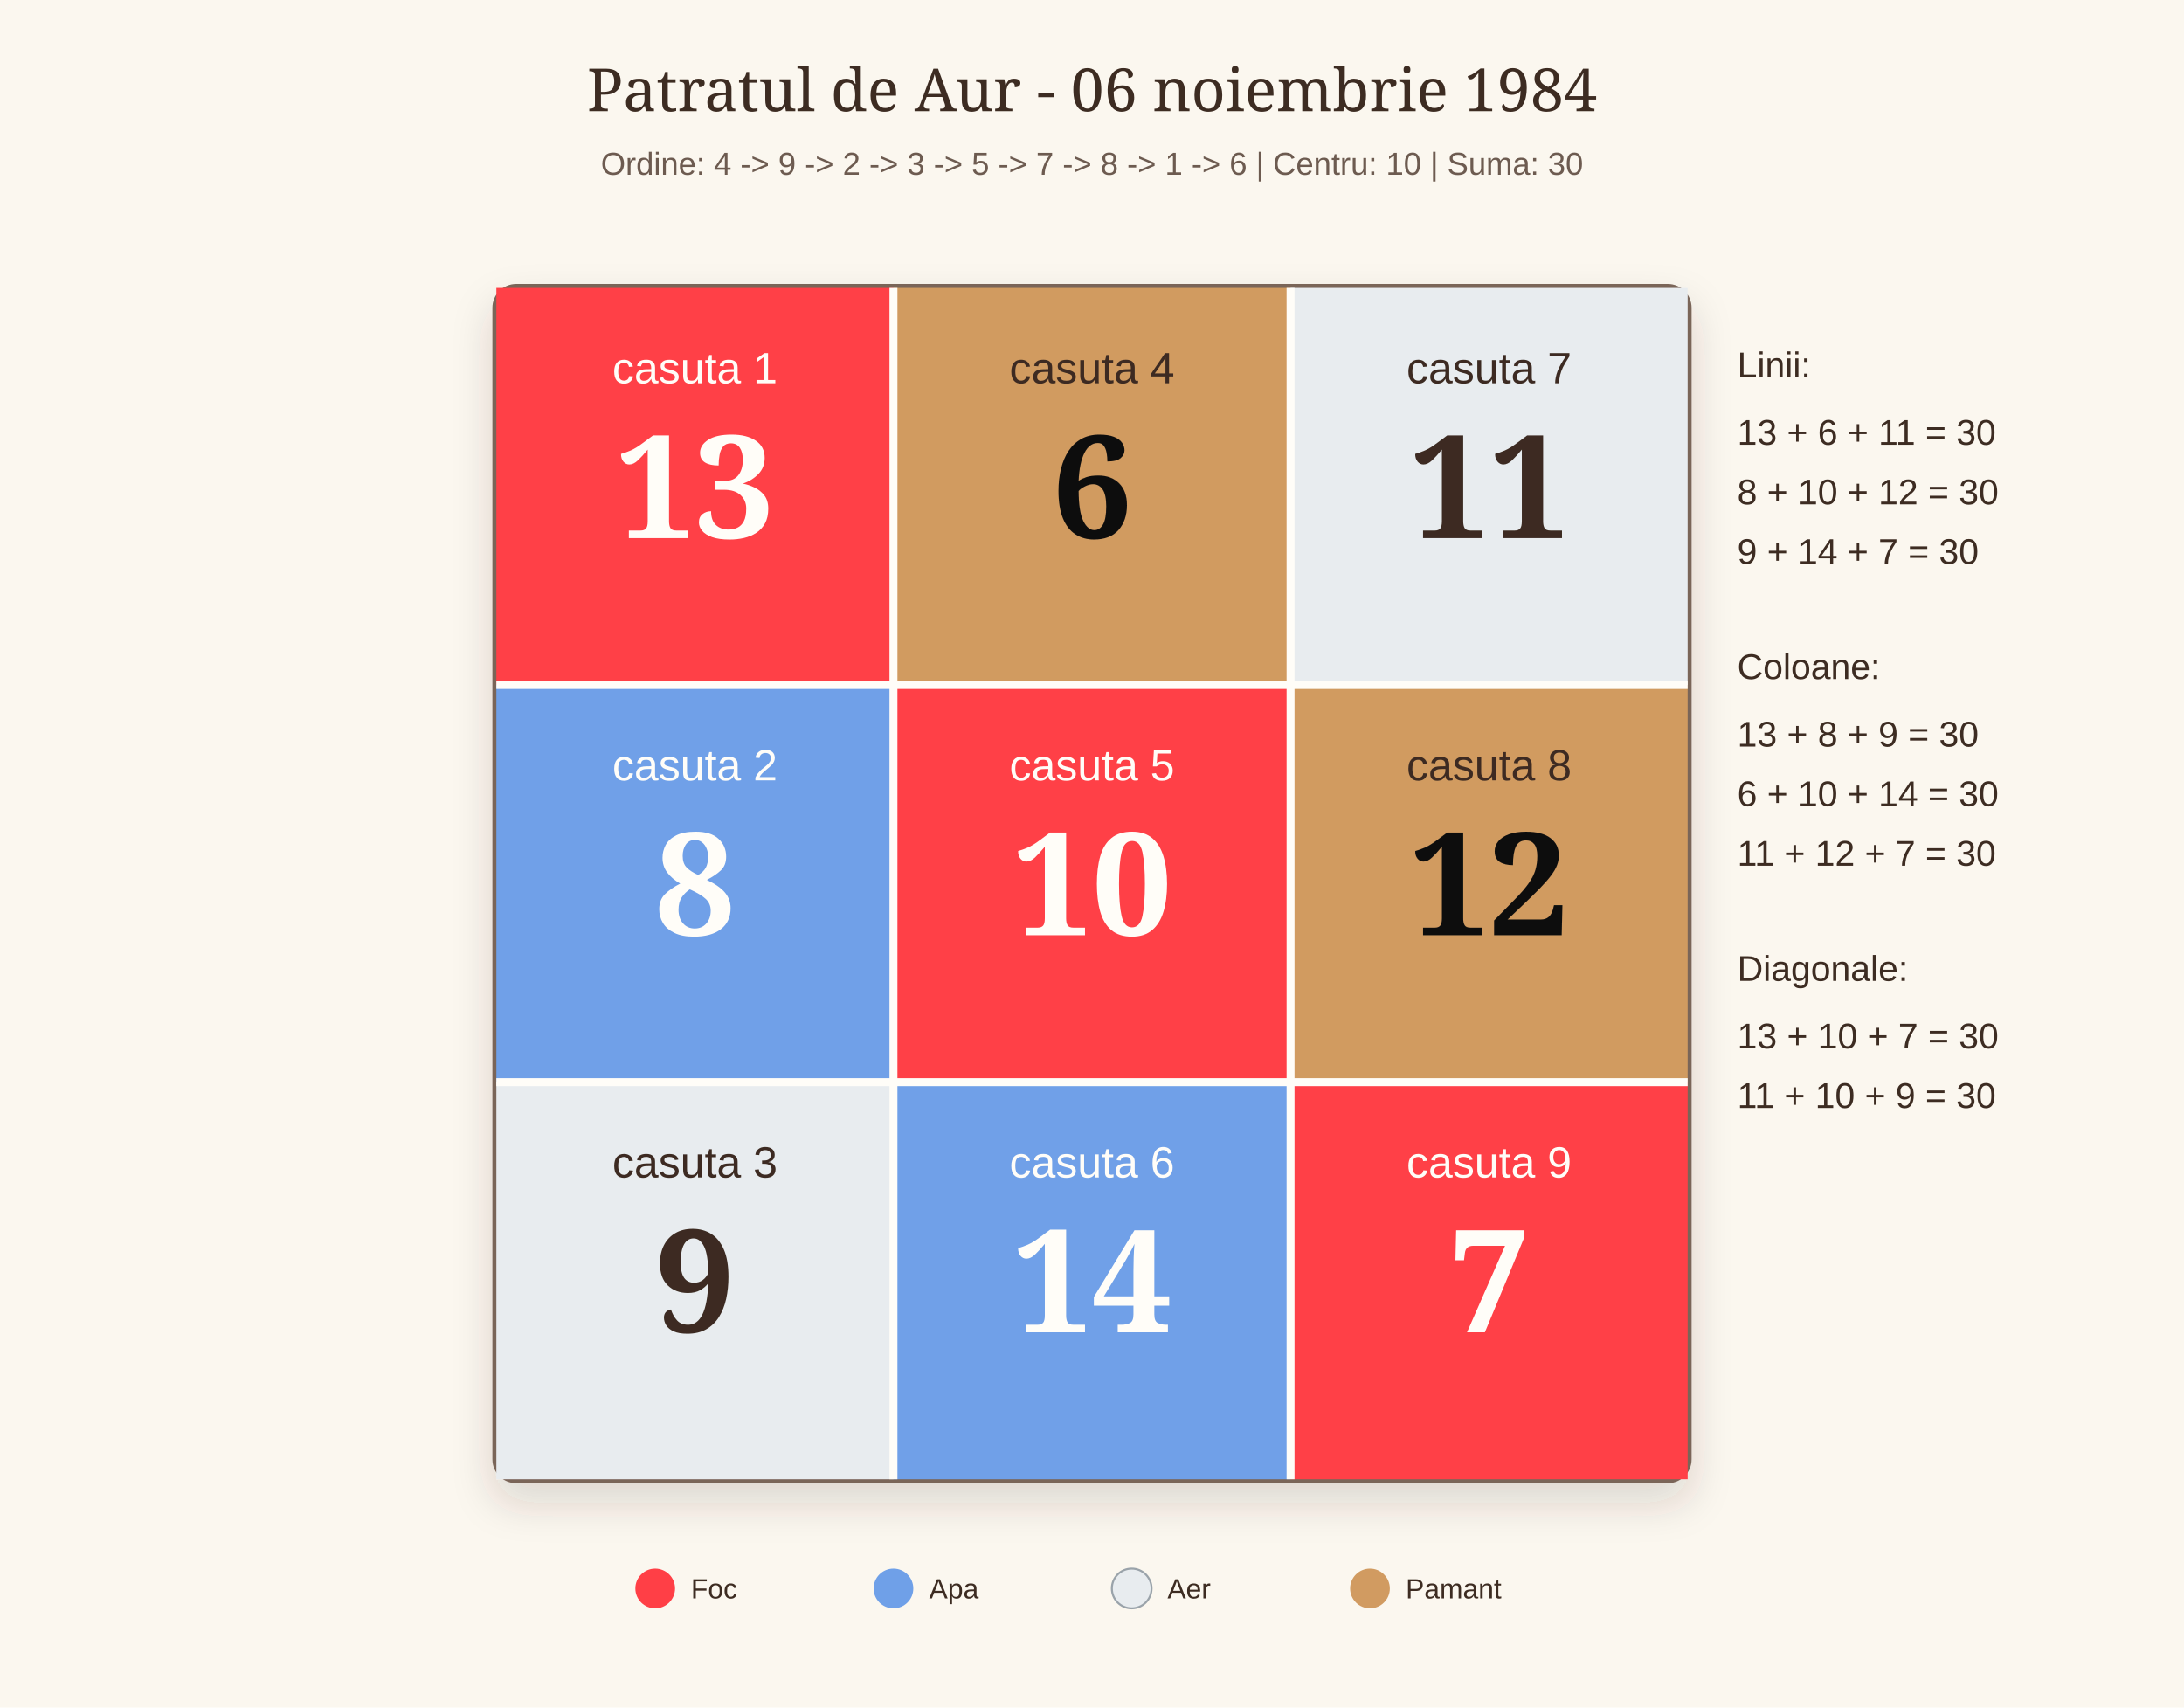
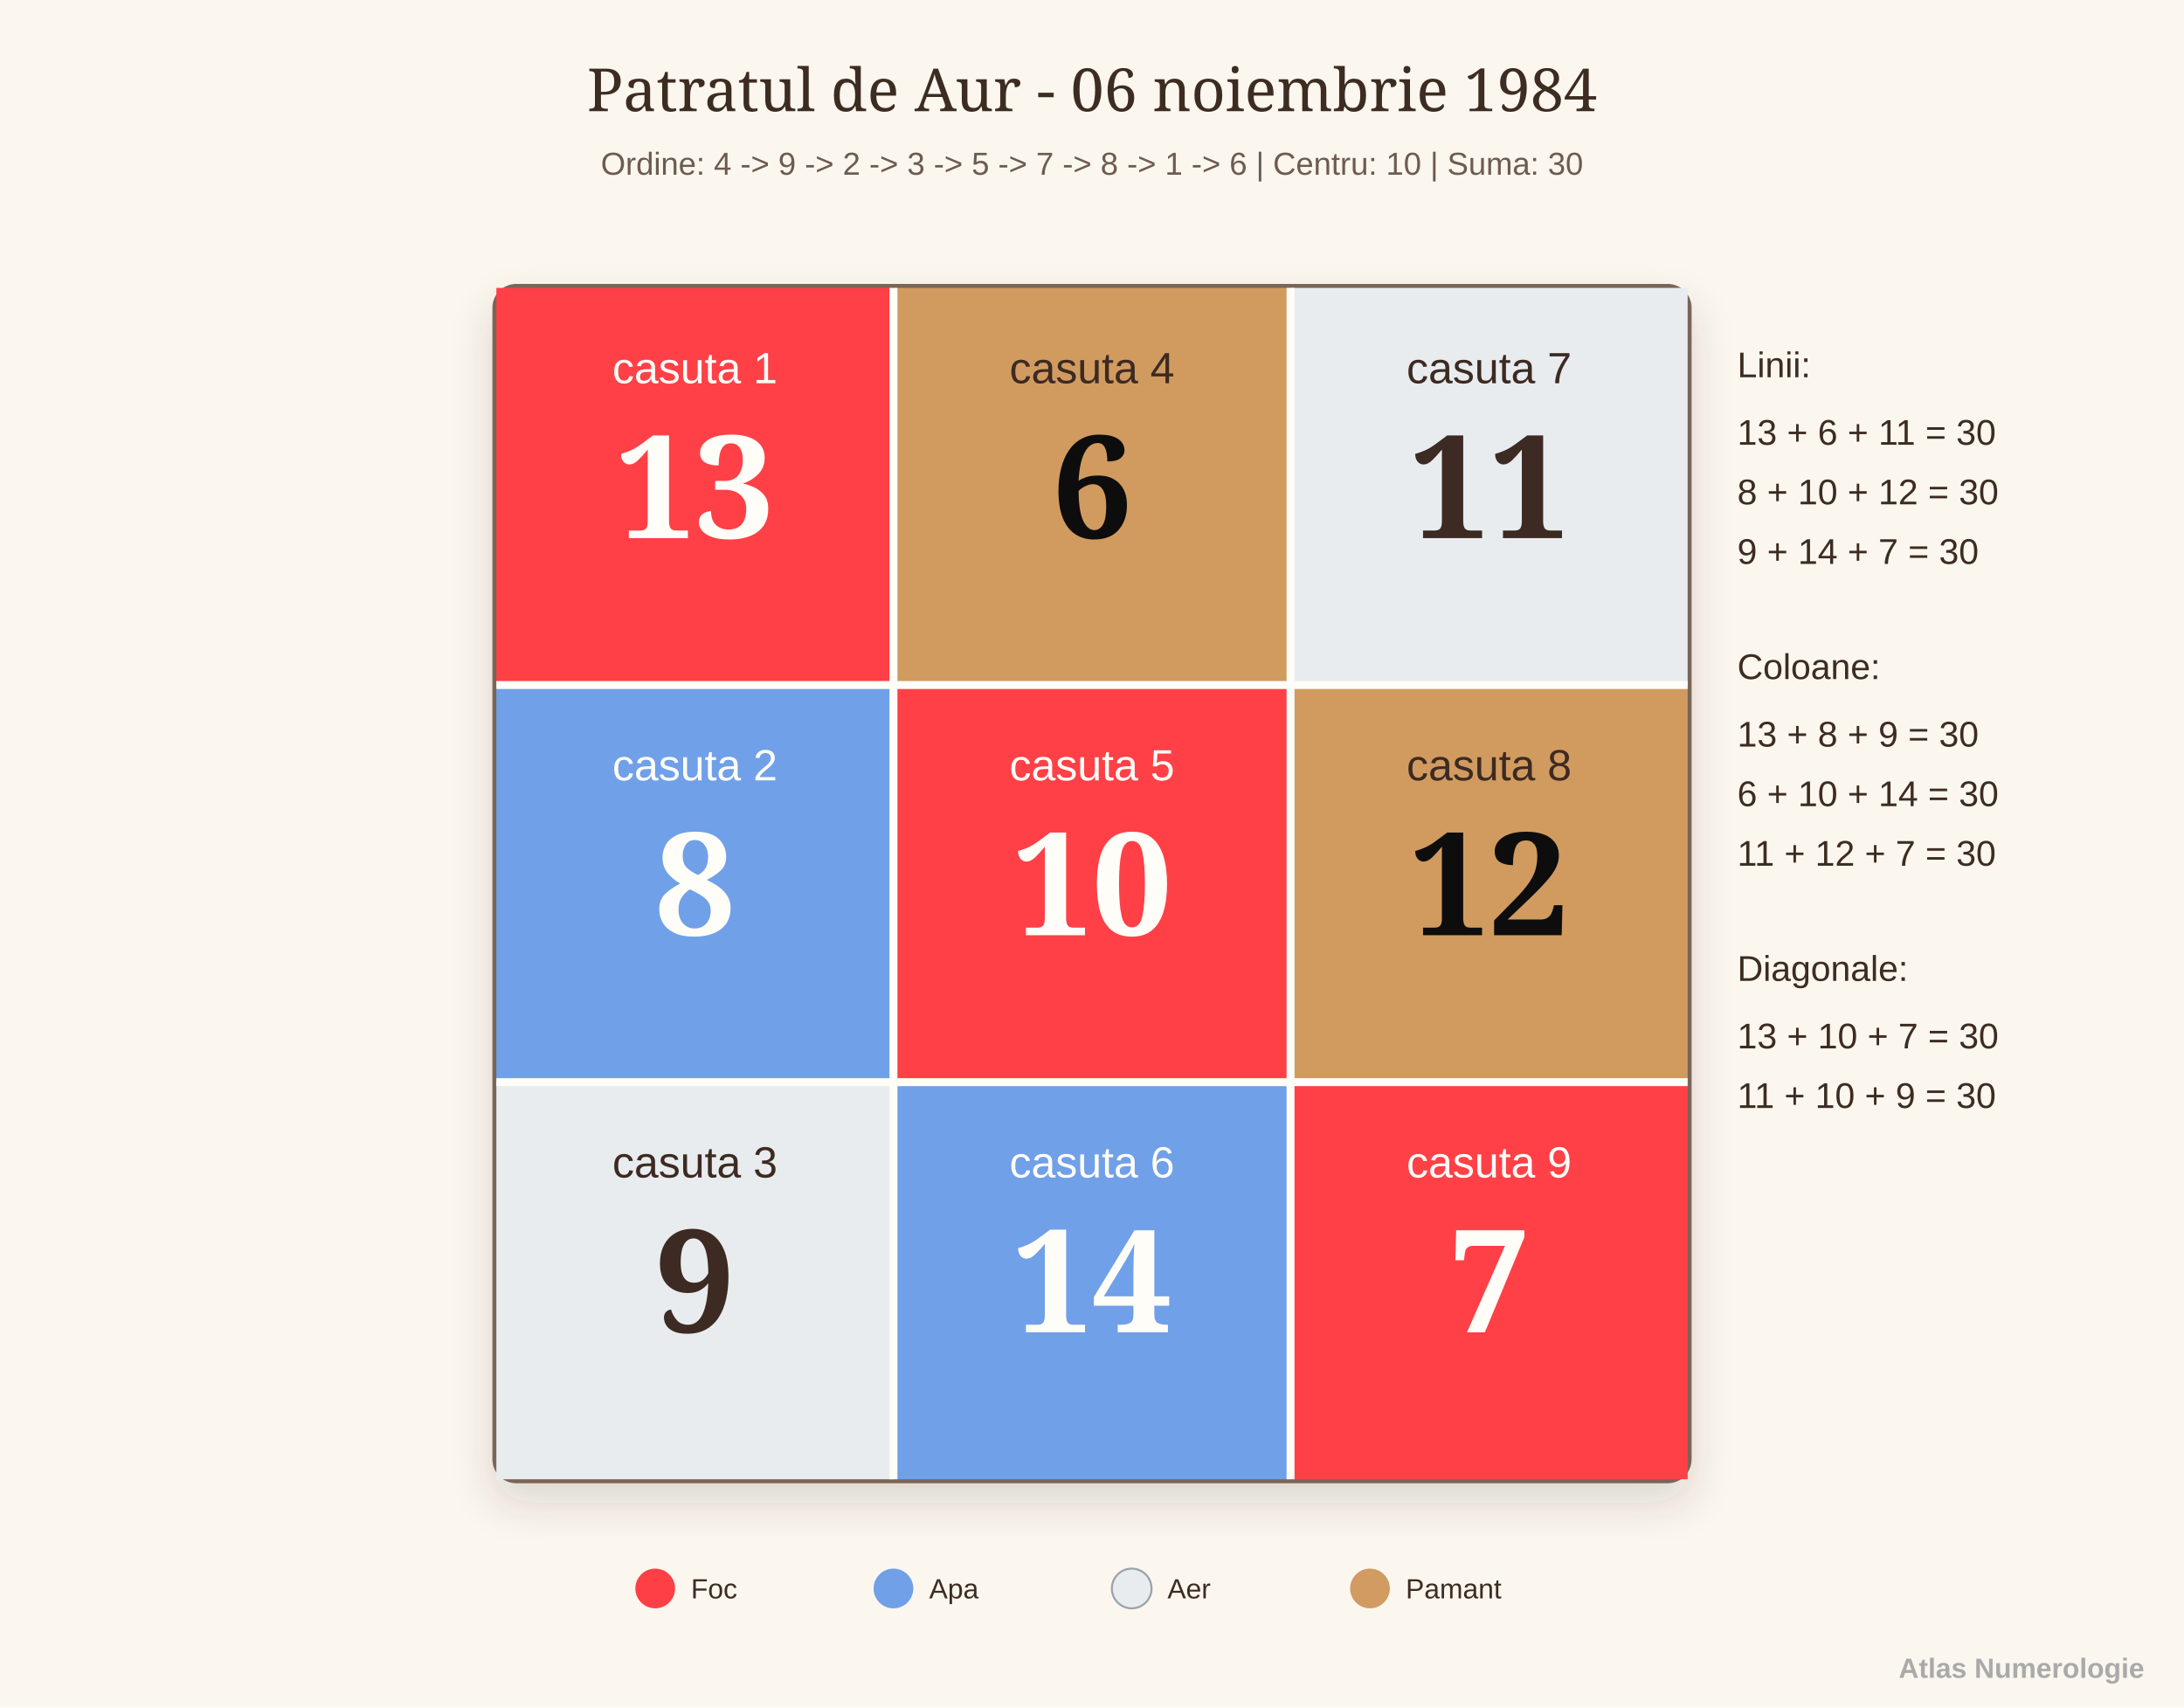
<svg xmlns="http://www.w3.org/2000/svg" width="1100" height="860" viewBox="0 0 1100 860">
  <rect width="1100" height="860" fill="#fbf7ef" />
  <text x="550" y="56" text-anchor="middle" font-family="Georgia, serif" font-size="30" fill="#3d2c22">Patratul de Aur - 06 noiembrie 1984</text>
  <text x="550" y="88" text-anchor="middle" font-family="Arial, sans-serif" font-size="16" fill="#6d5b50">Ordine: 4 -&gt; 9 -&gt; 2 -&gt; 3 -&gt; 5 -&gt; 7 -&gt; 8 -&gt; 1 -&gt; 6 | Centru: 10 | Suma: 30</text>
  <defs>
    <filter id="soft-shadow" x="-20%" y="-20%" width="140%" height="140%">
      <feDropShadow dx="0" dy="10" stdDeviation="10" flood-color="#3d2c22" flood-opacity="0.16" />
    </filter>
  </defs>
  <g transform="translate(250 145)" filter="url(#soft-shadow)">
    <rect x="0" y="0" width="600" height="600" rx="10" fill="#fffdf8" stroke="#7a6558" stroke-width="4" />
    <rect x="0" y="0" width="200" height="200" fill="#ff3f46" />
    <rect x="200" y="0" width="200" height="200" fill="#d19b61" />
    <rect x="400" y="0" width="200" height="200" fill="#e8ecef" />
    <rect x="0" y="200" width="200" height="200" fill="#6fa0e8" />
    <rect x="200" y="200" width="200" height="200" fill="#ff3f46" />
    <rect x="400" y="200" width="200" height="200" fill="#d19b61" />
    <rect x="0" y="400" width="200" height="200" fill="#e8ecef" />
    <rect x="200" y="400" width="200" height="200" fill="#6fa0e8" />
    <rect x="400" y="400" width="200" height="200" fill="#ff3f46" />
    <g stroke="#fffdf8" stroke-width="4">
      <line x1="200" y1="0" x2="200" y2="600" />
      <line x1="400" y1="0" x2="400" y2="600" />
      <line x1="0" y1="200" x2="600" y2="200" />
      <line x1="0" y1="400" x2="600" y2="400" />
    </g>
    <g font-family="Arial, sans-serif" text-anchor="middle">
      <text x="100" y="48" font-size="22" fill="#fffdf8">casuta 1</text>
      <text x="300" y="48" font-size="22" fill="#3d2c22">casuta 4</text>
      <text x="500" y="48" font-size="22" fill="#3d2c22">casuta 7</text>
      <text x="100" y="248" font-size="22" fill="#fffdf8">casuta 2</text>
      <text x="300" y="248" font-size="22" fill="#fffdf8">casuta 5</text>
      <text x="500" y="248" font-size="22" fill="#3d2c22">casuta 8</text>
      <text x="100" y="448" font-size="22" fill="#3d2c22">casuta 3</text>
      <text x="300" y="448" font-size="22" fill="#fffdf8">casuta 6</text>
      <text x="500" y="448" font-size="22" fill="#fffdf8">casuta 9</text>
    </g>
    <g font-family="Georgia, serif" font-weight="700" font-size="72" text-anchor="middle">
      <text x="100" y="126" fill="#fffdf8">13</text>
      <text x="300" y="126" fill="#111111">6</text>
      <text x="500" y="126" fill="#3d2c22">11</text>
      <text x="100" y="326" fill="#fffdf8">8</text>
      <text x="300" y="326" fill="#fffdf8">10</text>
      <text x="500" y="326" fill="#111111">12</text>
      <text x="100" y="526" fill="#3d2c22">9</text>
      <text x="300" y="526" fill="#fffdf8">14</text>
      <text x="500" y="526" fill="#fffdf8">7</text>
    </g>
  </g>
  <g font-family="Arial, sans-serif" font-size="18" fill="#3d2c22">
    <text x="875" y="190">Linii:</text>
    <text x="875" y="224">13 + 6 + 11 = 30</text>
    <text x="875" y="254">8 + 10 + 12 = 30</text>
    <text x="875" y="284">9 + 14 + 7 = 30</text>
    <text x="875" y="342">Coloane:</text>
    <text x="875" y="376">13 + 8 + 9 = 30</text>
    <text x="875" y="406">6 + 10 + 14 = 30</text>
    <text x="875" y="436">11 + 12 + 7 = 30</text>
    <text x="875" y="494">Diagonale:</text>
    <text x="875" y="528">13 + 10 + 7 = 30</text>
    <text x="875" y="558">11 + 10 + 9 = 30</text>
  </g>
  <g transform="translate(330 805)" font-family="Arial, sans-serif" font-size="14" fill="#3d2c22">
    <circle cx="0" cy="-5" r="10" fill="#ff3f46" />
    <text x="18" y="0">Foc</text>
    <circle cx="120" cy="-5" r="10" fill="#6fa0e8" />
    <text x="138" y="0">Apa</text>
    <circle cx="240" cy="-5" r="10" fill="#e8ecef" stroke="#9aa3aa" />
    <text x="258" y="0">Aer</text>
    <circle cx="360" cy="-5" r="10" fill="#d19b61" />
    <text x="378" y="0">Pamant</text>
  </g>
+   <text x="1080" y="845" text-anchor="end" font-family="Arial, Helvetica, sans-serif" font-size="14" fill="#aaa" font-weight="800">Atlas Numerologie</text>
</svg>
